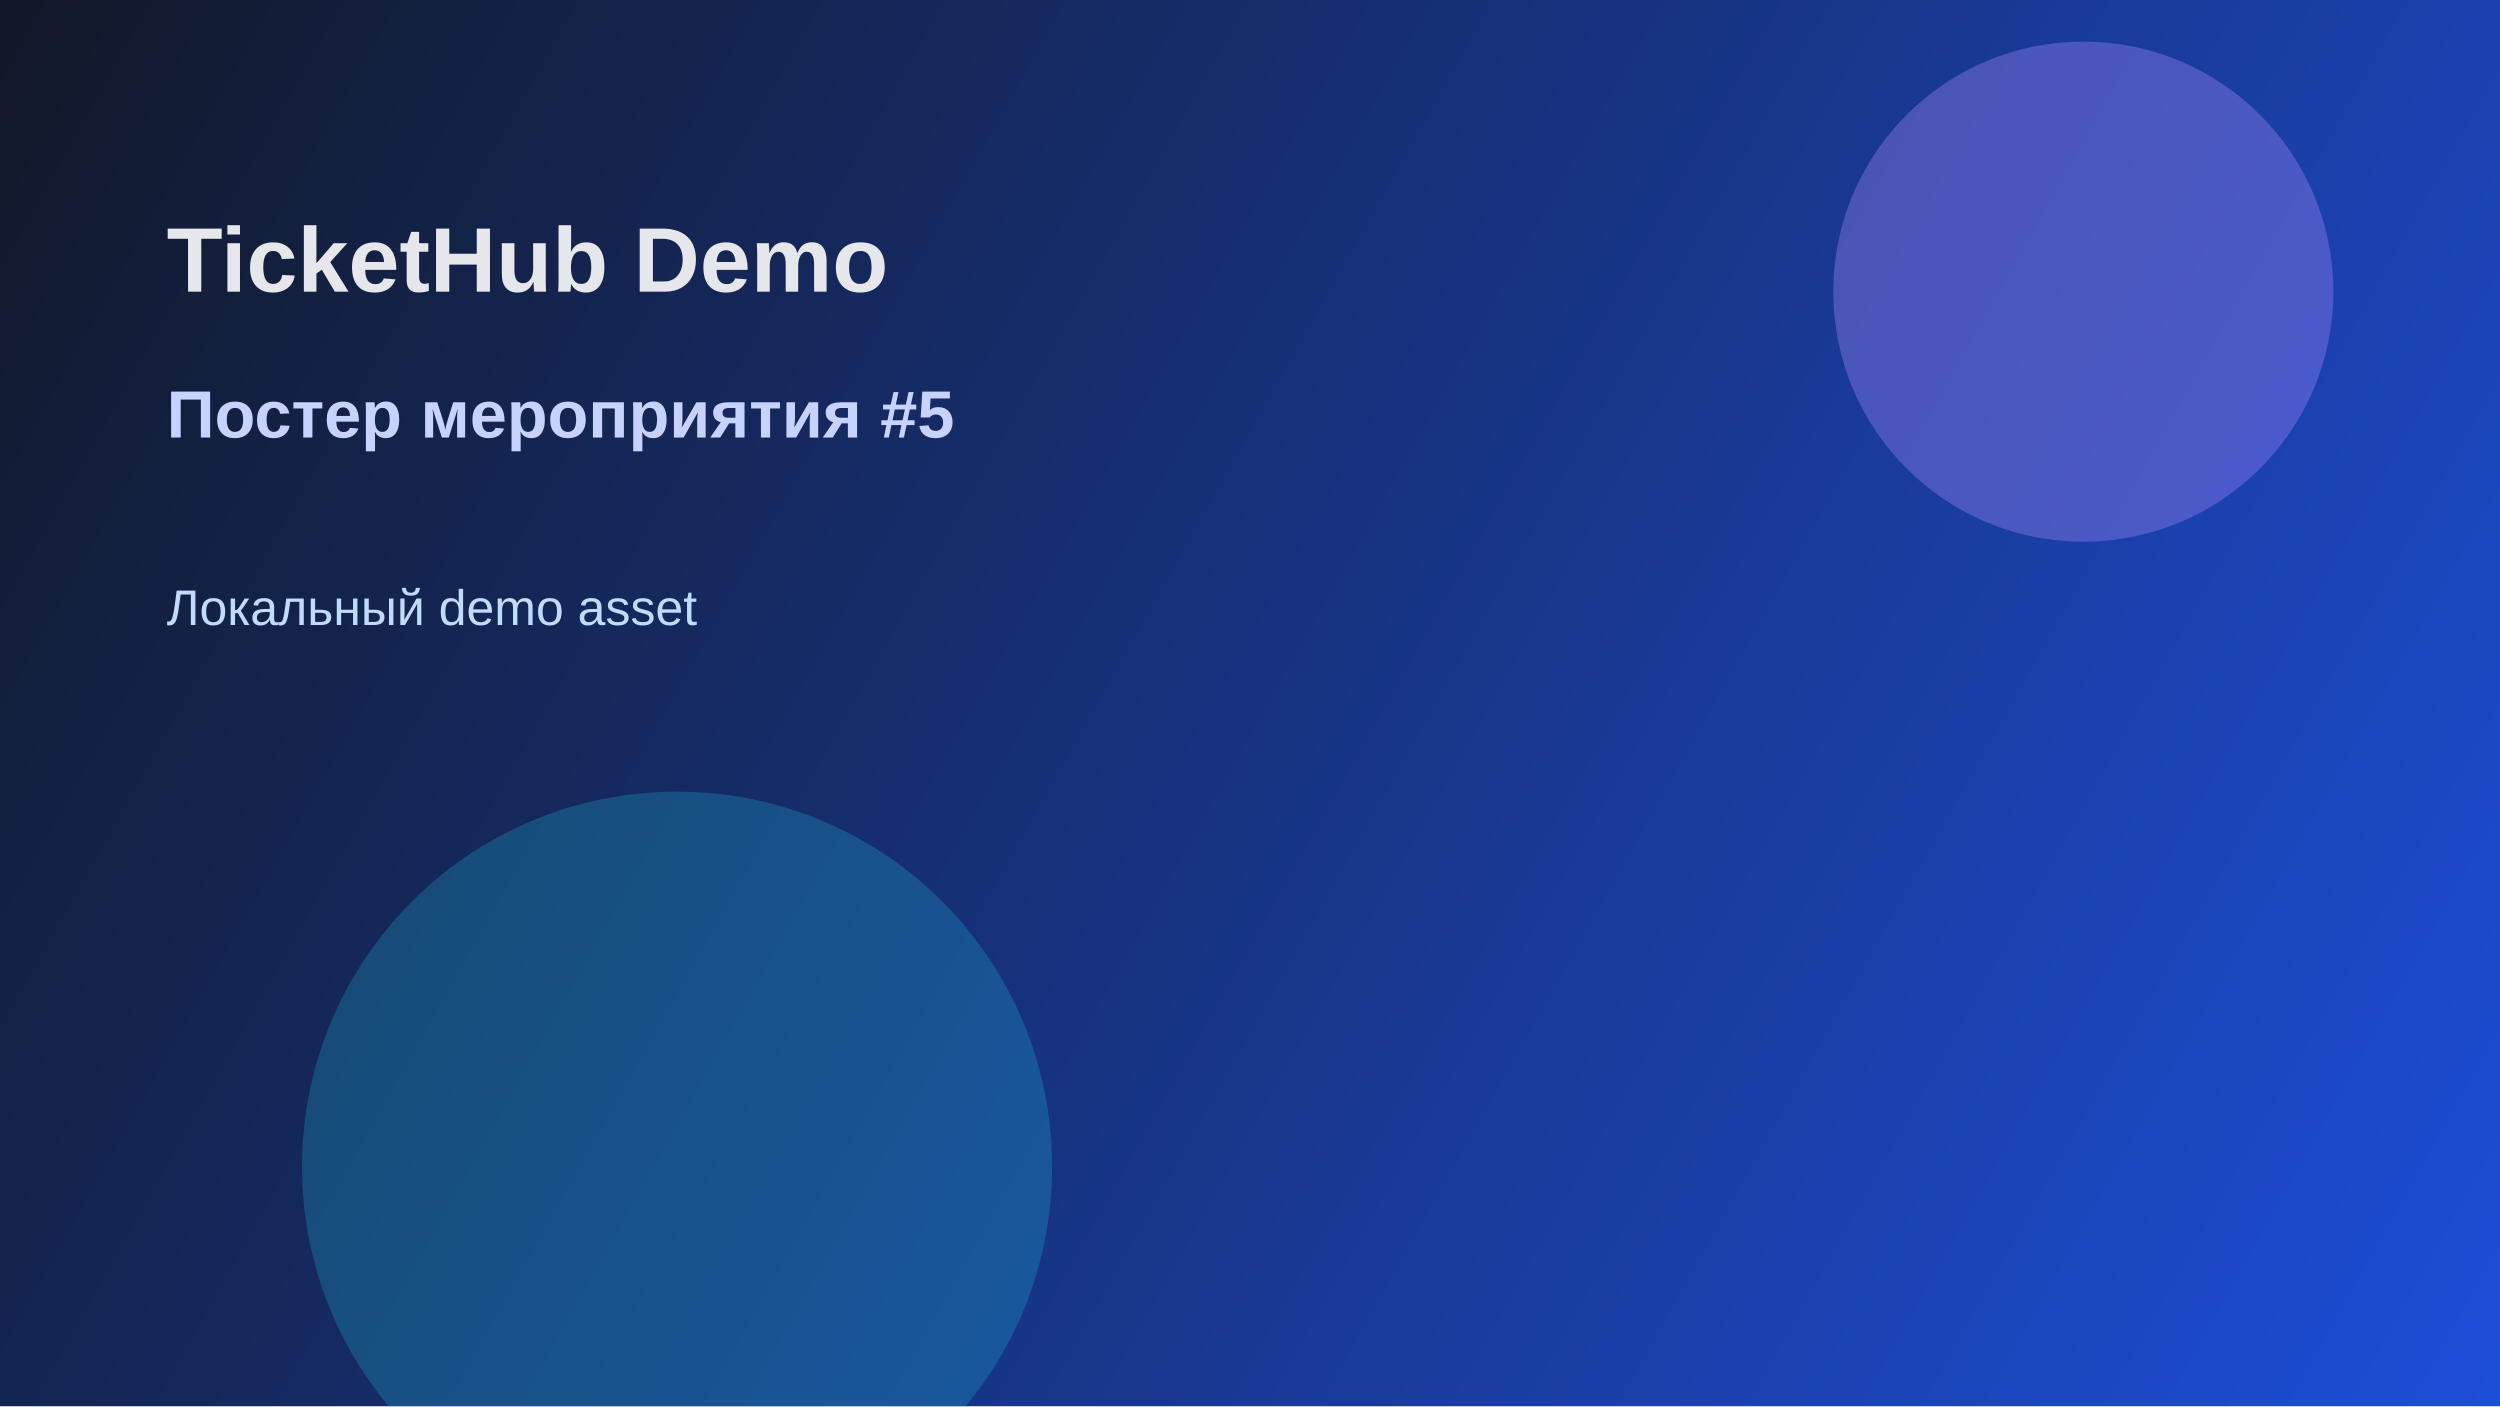
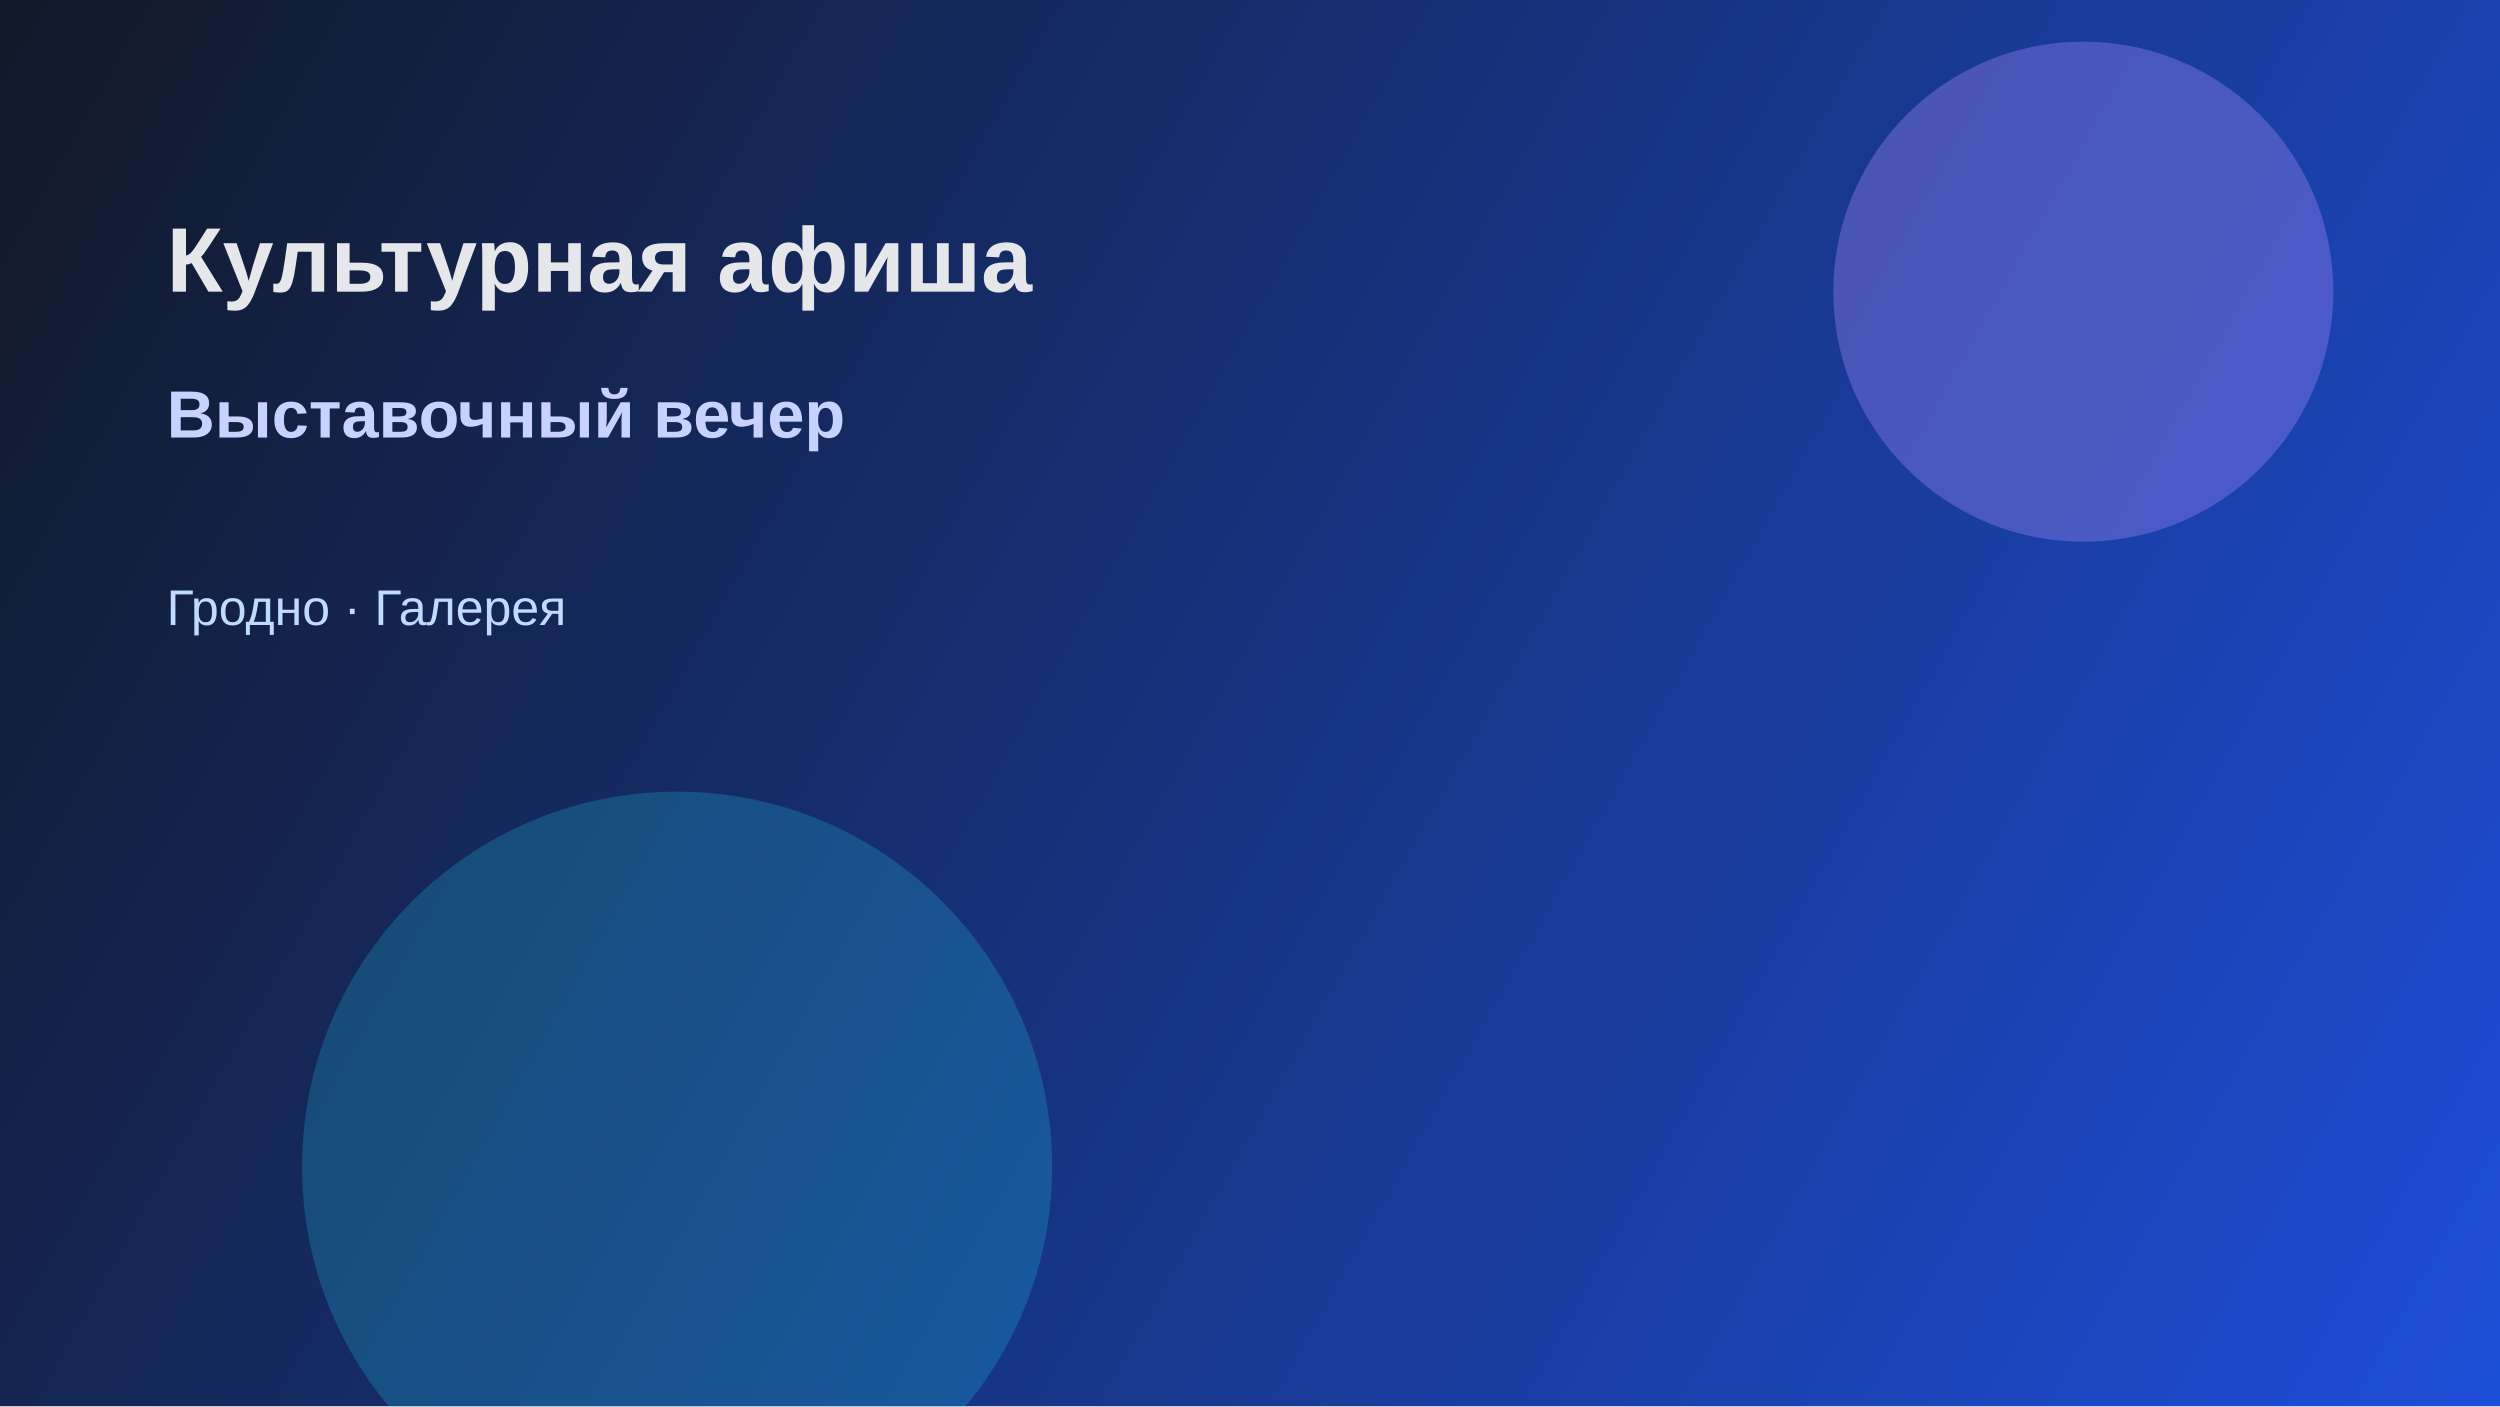
<svg xmlns="http://www.w3.org/2000/svg" width="1200" height="675" viewBox="0 0 1200 675" fill="none">
  <defs>
    <linearGradient id="bg5" x1="0" y1="0" x2="1200" y2="675" gradientUnits="userSpaceOnUse">
      <stop stop-color="#111827" />
      <stop offset="1" stop-color="#1D4ED8" />
    </linearGradient>
  </defs>
  <rect width="1200" height="675" fill="url(#bg5)" />
  <circle cx="1000" cy="140" r="120" fill="#A78BFA" fill-opacity="0.35" />
  <circle cx="325" cy="560" r="180" fill="#22D3EE" fill-opacity="0.22" />
-   <text x="80" y="140" fill="#E5E7EB" font-family="Arial, sans-serif" font-size="44" font-weight="700">TicketHub Demo</text>
-   <text x="80" y="210" fill="#C7D2FE" font-family="Arial, sans-serif" font-size="32" font-weight="600">Постер мероприятия #5</text>
-   <text x="80" y="300" fill="#BFDBFE" font-family="Arial, sans-serif" font-size="24">Локальный demo asset</text>
+   <text x="80" y="140" fill="#E5E7EB" font-family="Arial, sans-serif" font-size="44" font-weight="700">Культурная афиша</text>
+   <text x="80" y="210" fill="#C7D2FE" font-family="Arial, sans-serif" font-size="32" font-weight="600">Выставочный вечер</text>
+   <text x="80" y="300" fill="#BFDBFE" font-family="Arial, sans-serif" font-size="24">Гродно · Галерея</text>
</svg>
